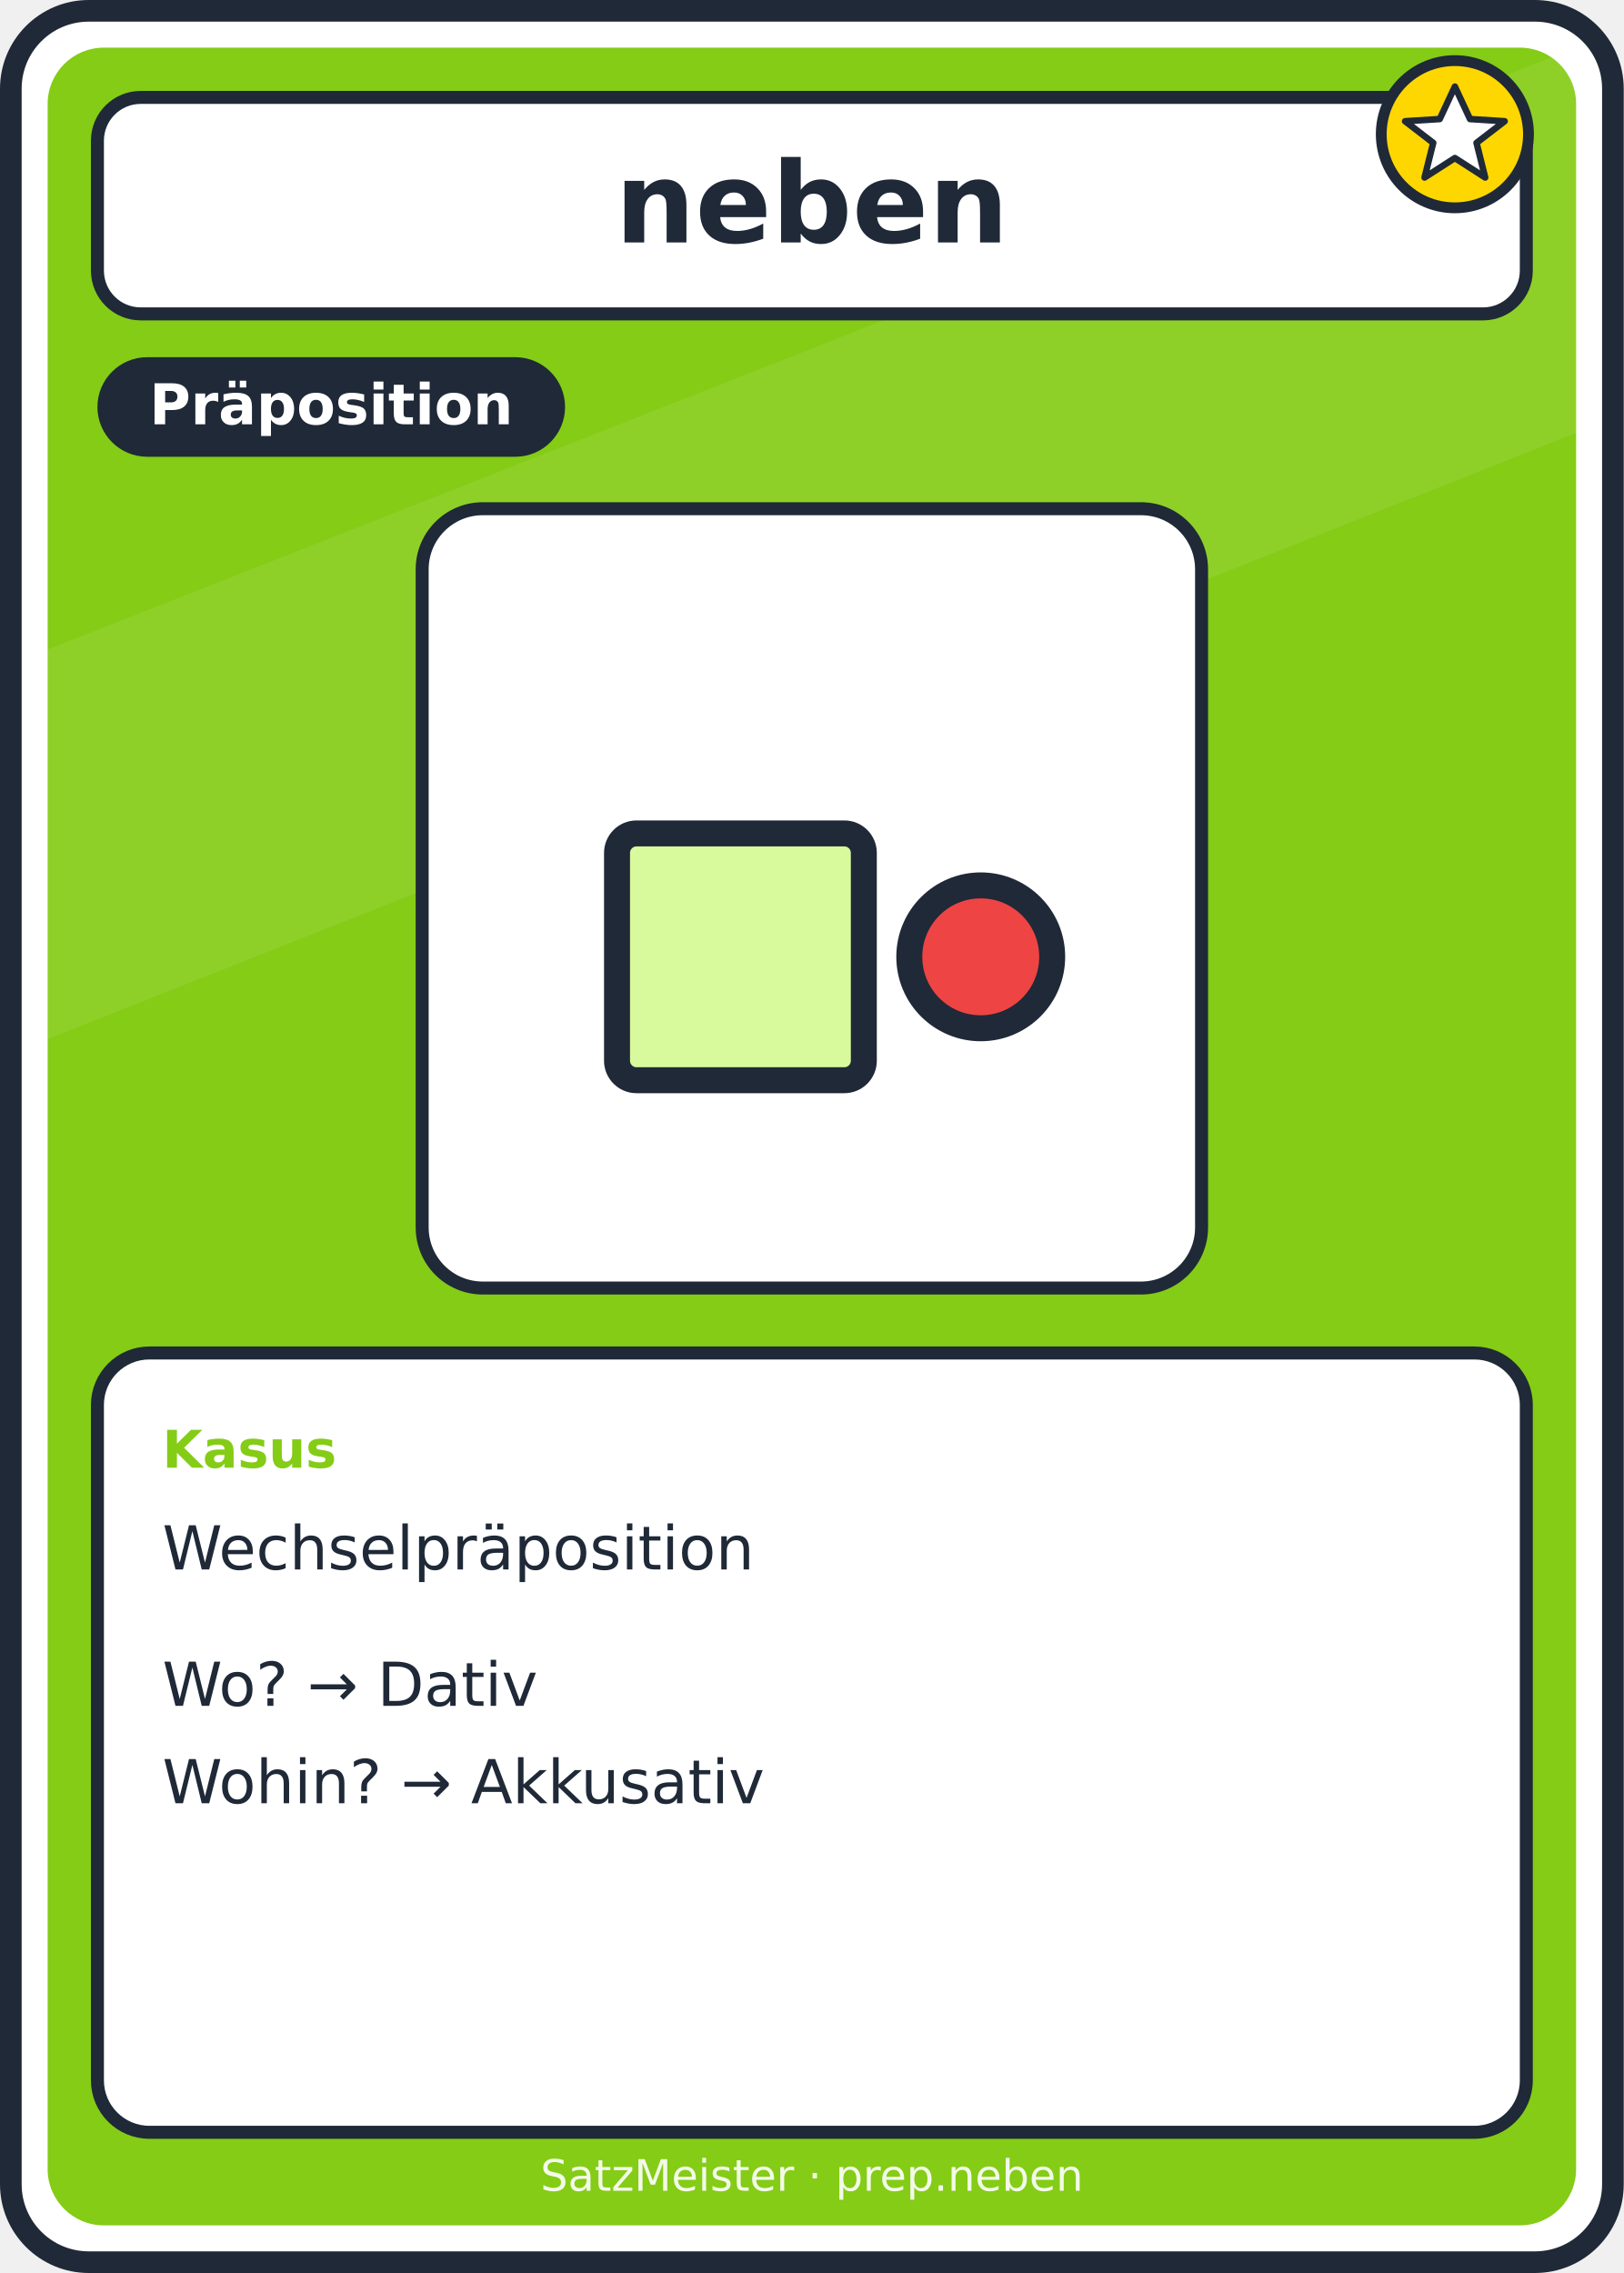
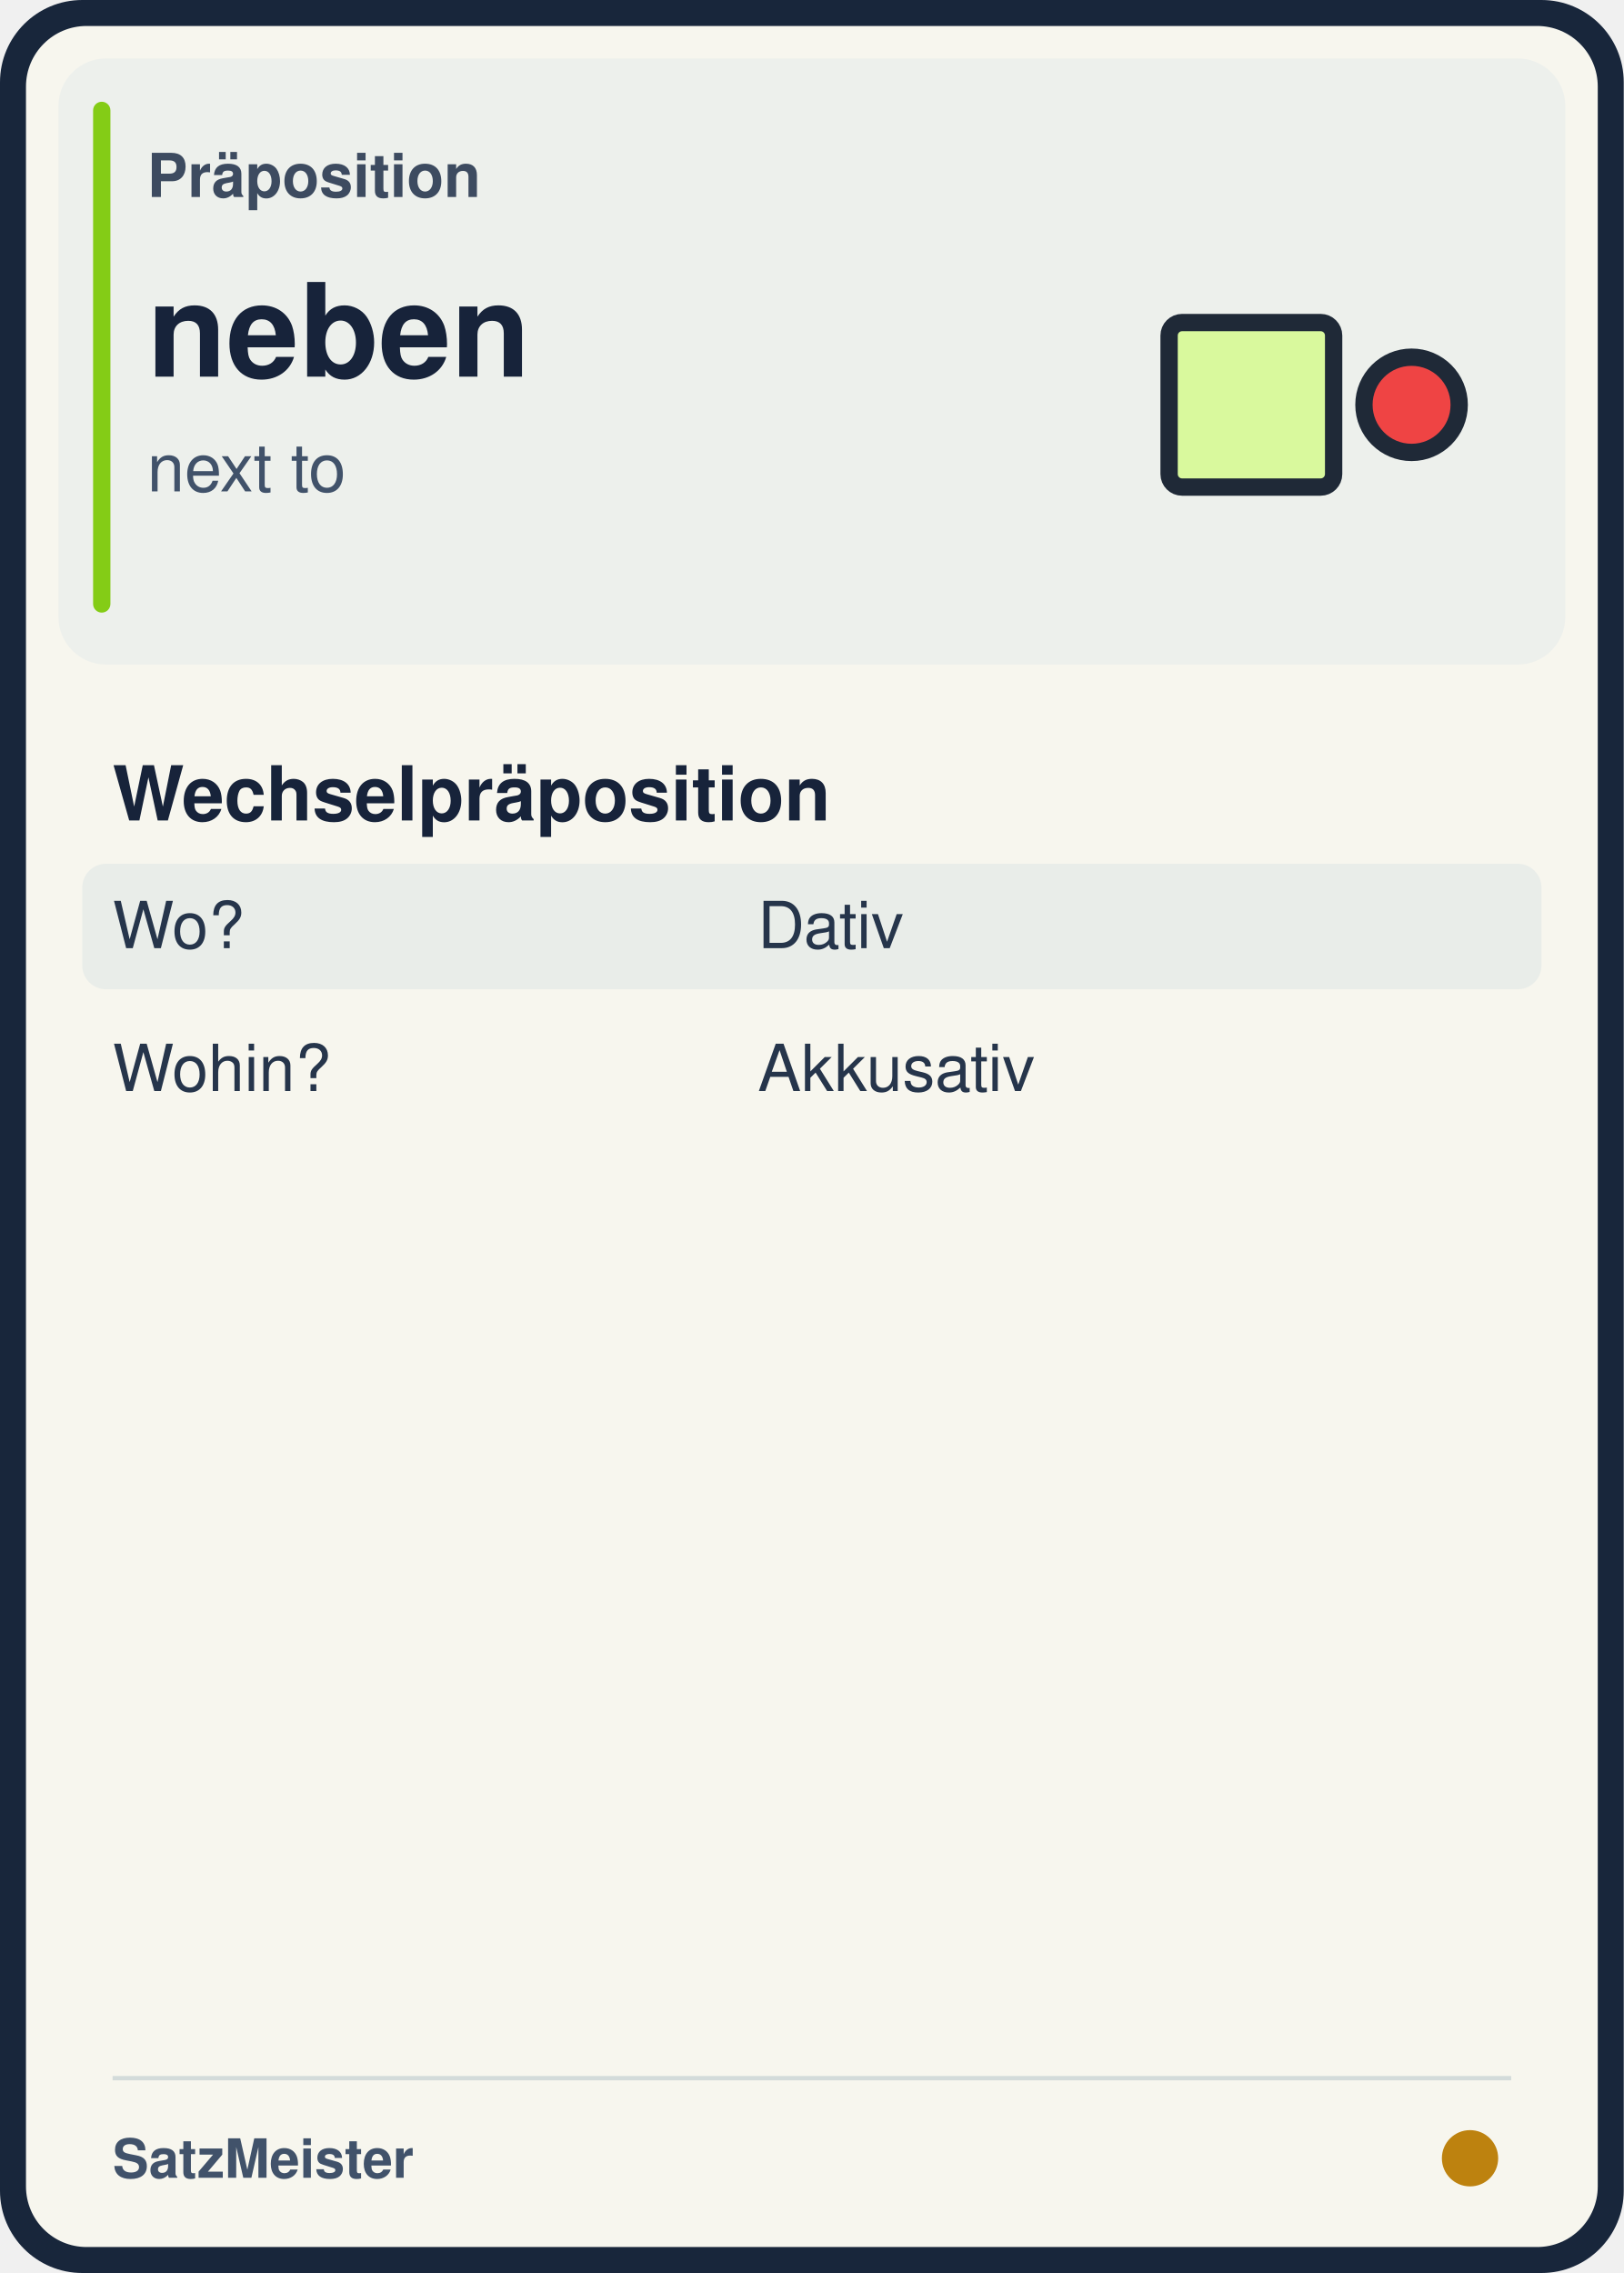
<svg xmlns="http://www.w3.org/2000/svg" viewBox="0 0 750 1050" width="750" height="1050">
-   <g id="card-frame">
-     <rect x="5" y="5" width="740" height="1040" rx="36" ry="36" fill="#ffffff" stroke="#1f2937" stroke-width="10" />
-   </g>
-   <g id="background">
-     <rect x="22" y="22" width="706" height="1006" rx="26" ry="26" fill="#84cc16" />
-     <path d="M22 300 L728 22 L728 200 L22 480 Z" fill="#ffffff" opacity="0.08" />
-   </g>
-   <g id="name-banner">
-     <rect x="45" y="45" width="660" height="100" rx="20" ry="20" fill="#ffffff" stroke="#1f2937" stroke-width="6" />
-     <text x="375" y="112" text-anchor="middle" font-family="DejaVu Sans, Helvetica, Arial, sans-serif" font-size="52" font-weight="bold" fill="#1f2937">neben</text>
-   </g>
-   <g id="rarity-star">
-     <circle cx="672" cy="62" r="34" fill="#ffd700" stroke="#1f2937" stroke-width="5" />
-     <path d="M672 40 L679 55 L695 56 L682 66 L686 82 L672 73 L658 82 L662 66 L649 56 L665 55 Z" fill="#ffffff" stroke="#1f2937" stroke-width="3" stroke-linejoin="round" />
-   </g>
-   <g id="type-badge">
-     <rect x="45" y="165" width="216" height="46" rx="23" ry="23" fill="#1f2937" />
-     <text x="153" y="196" text-anchor="middle" font-family="DejaVu Sans, Helvetica, Arial, sans-serif" font-size="26" font-weight="bold" fill="#ffffff">Präposition</text>
-   </g>
-   <g id="icon-area">
-     <rect x="195" y="235" width="360" height="360" rx="28" ry="28" fill="#ffffff" stroke="#1f2937" stroke-width="6" />
-     <g id="icon" transform="translate(225 265) scale(1.5)" fill="none" stroke="#1f2937" stroke-width="8" stroke-linecap="round" stroke-linejoin="round">
+   <rect id="card-frame" width="750" height="1050" rx="38" fill="#18263b" />
+   <rect x="12" y="12" width="726" height="1026" rx="28" fill="#f7f6ee" />
+   <g id="card-heading" font-family="Helvetica, Arial, sans-serif">
+     <rect x="27" y="27" width="696" height="280" rx="22" fill="#edf0ec" />
+     <rect x="43" y="47" width="8" height="236" rx="4" fill="#84cc16" />
+     <text x="68" y="91" font-size="28" font-weight="bold" fill="#3d4b60">Präposition</text>
+     <text x="68" y="174" font-size="60" font-weight="bold" fill="#17233a">neben</text>
+     <text x="68" y="227" font-size="31" fill="#41526a">next to</text>
+     <g id="icon" transform="translate(500 69)" fill="none" stroke="#1f2937" stroke-width="8" stroke-linecap="round" stroke-linejoin="round">
      <rect x="40" y="80" width="76" height="76" rx="6" fill="#d9f99d" />
      <circle cx="152" cy="118" r="22" fill="#ef4444" />
    </g>
  </g>
-   <g id="text-area">
-     <rect x="45" y="625" width="660" height="360" rx="24" ry="24" fill="#ffffff" stroke="#1f2937" stroke-width="6" />
-     <text x="75" y="678" font-family="DejaVu Sans, Helvetica, Arial, sans-serif" font-size="24" font-weight="bold" fill="#84cc16">Kasus</text>
-     <text x="75" y="725" font-family="DejaVu Sans, Helvetica, Arial, sans-serif" font-size="28" fill="#1f2937">Wechselpräposition</text>
-     <text x="75" y="788" font-family="DejaVu Sans, Helvetica, Arial, sans-serif" font-size="28" fill="#1f2937">Wo?    → Dativ</text>
-     <text x="75" y="833" font-family="DejaVu Sans, Helvetica, Arial, sans-serif" font-size="28" fill="#1f2937">Wohin? → Akkusativ</text>
+   <g id="grammar" font-family="Helvetica, Arial, sans-serif">
+     <text x="52" y="379" font-size="35" font-weight="bold" fill="#17233a">Wechselpräposition</text>
+     <rect x="38" y="399" width="674" height="58" rx="11" fill="#e9ede9" />
+     <text x="52" y="438" font-size="30" font-weight="normal" fill="#26354b">Wo?</text>
+     <text x="350" y="438" font-size="30" font-weight="normal" fill="#26354b">Dativ</text>
+     <text x="52" y="504" font-size="30" font-weight="normal" fill="#26354b">Wohin?</text>
+     <text x="350" y="504" font-size="30" font-weight="normal" fill="#26354b">Akkusativ</text>
  </g>
-   <g id="footer-strip">
-     <text x="375" y="1012" text-anchor="middle" font-family="DejaVu Sans, Helvetica, Arial, sans-serif" font-size="20" fill="#ffffff" opacity="0.9">SatzMeister · prep.neben</text>
+   <path d="M52 960H698" stroke="#d3dbda" stroke-width="2" />
+   <g id="footer" font-family="Helvetica, Arial, sans-serif" font-size="25" fill="#41526a">
+     <text x="52" y="1006" font-weight="bold">SatzMeister</text>
+     <circle cx="679" cy="997" r="13" fill="#bd820f" />
  </g>
</svg>
